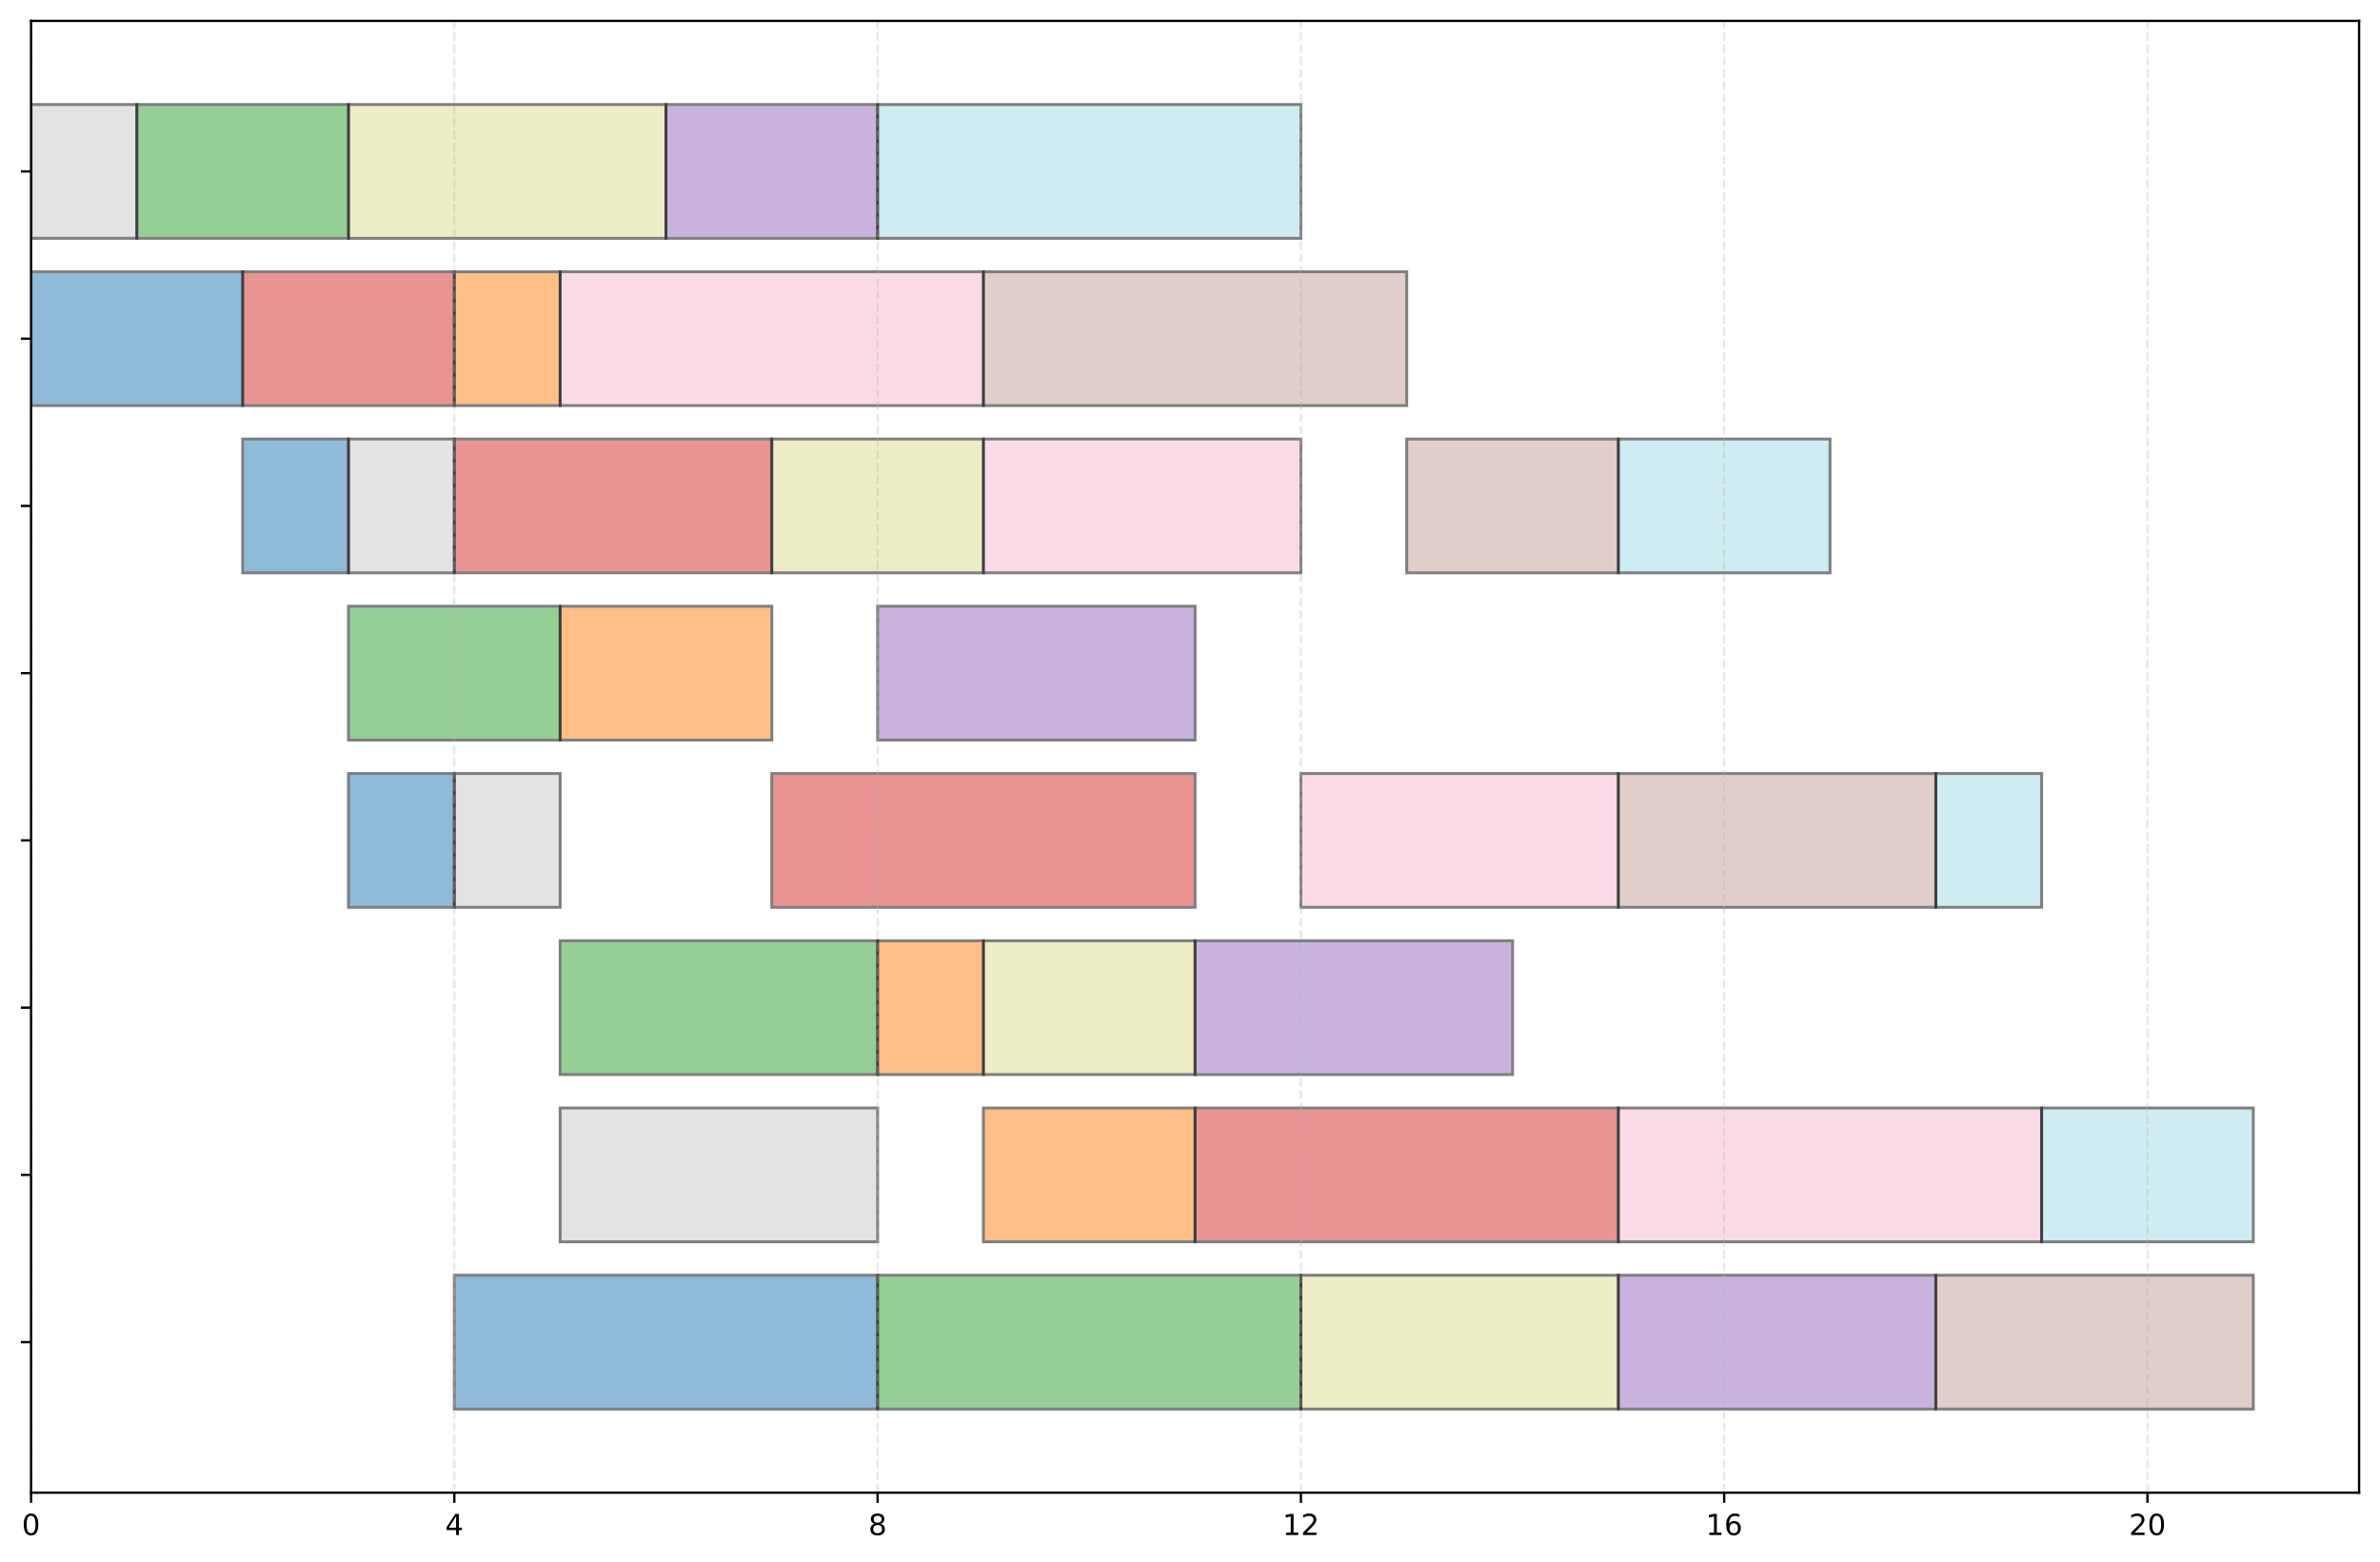
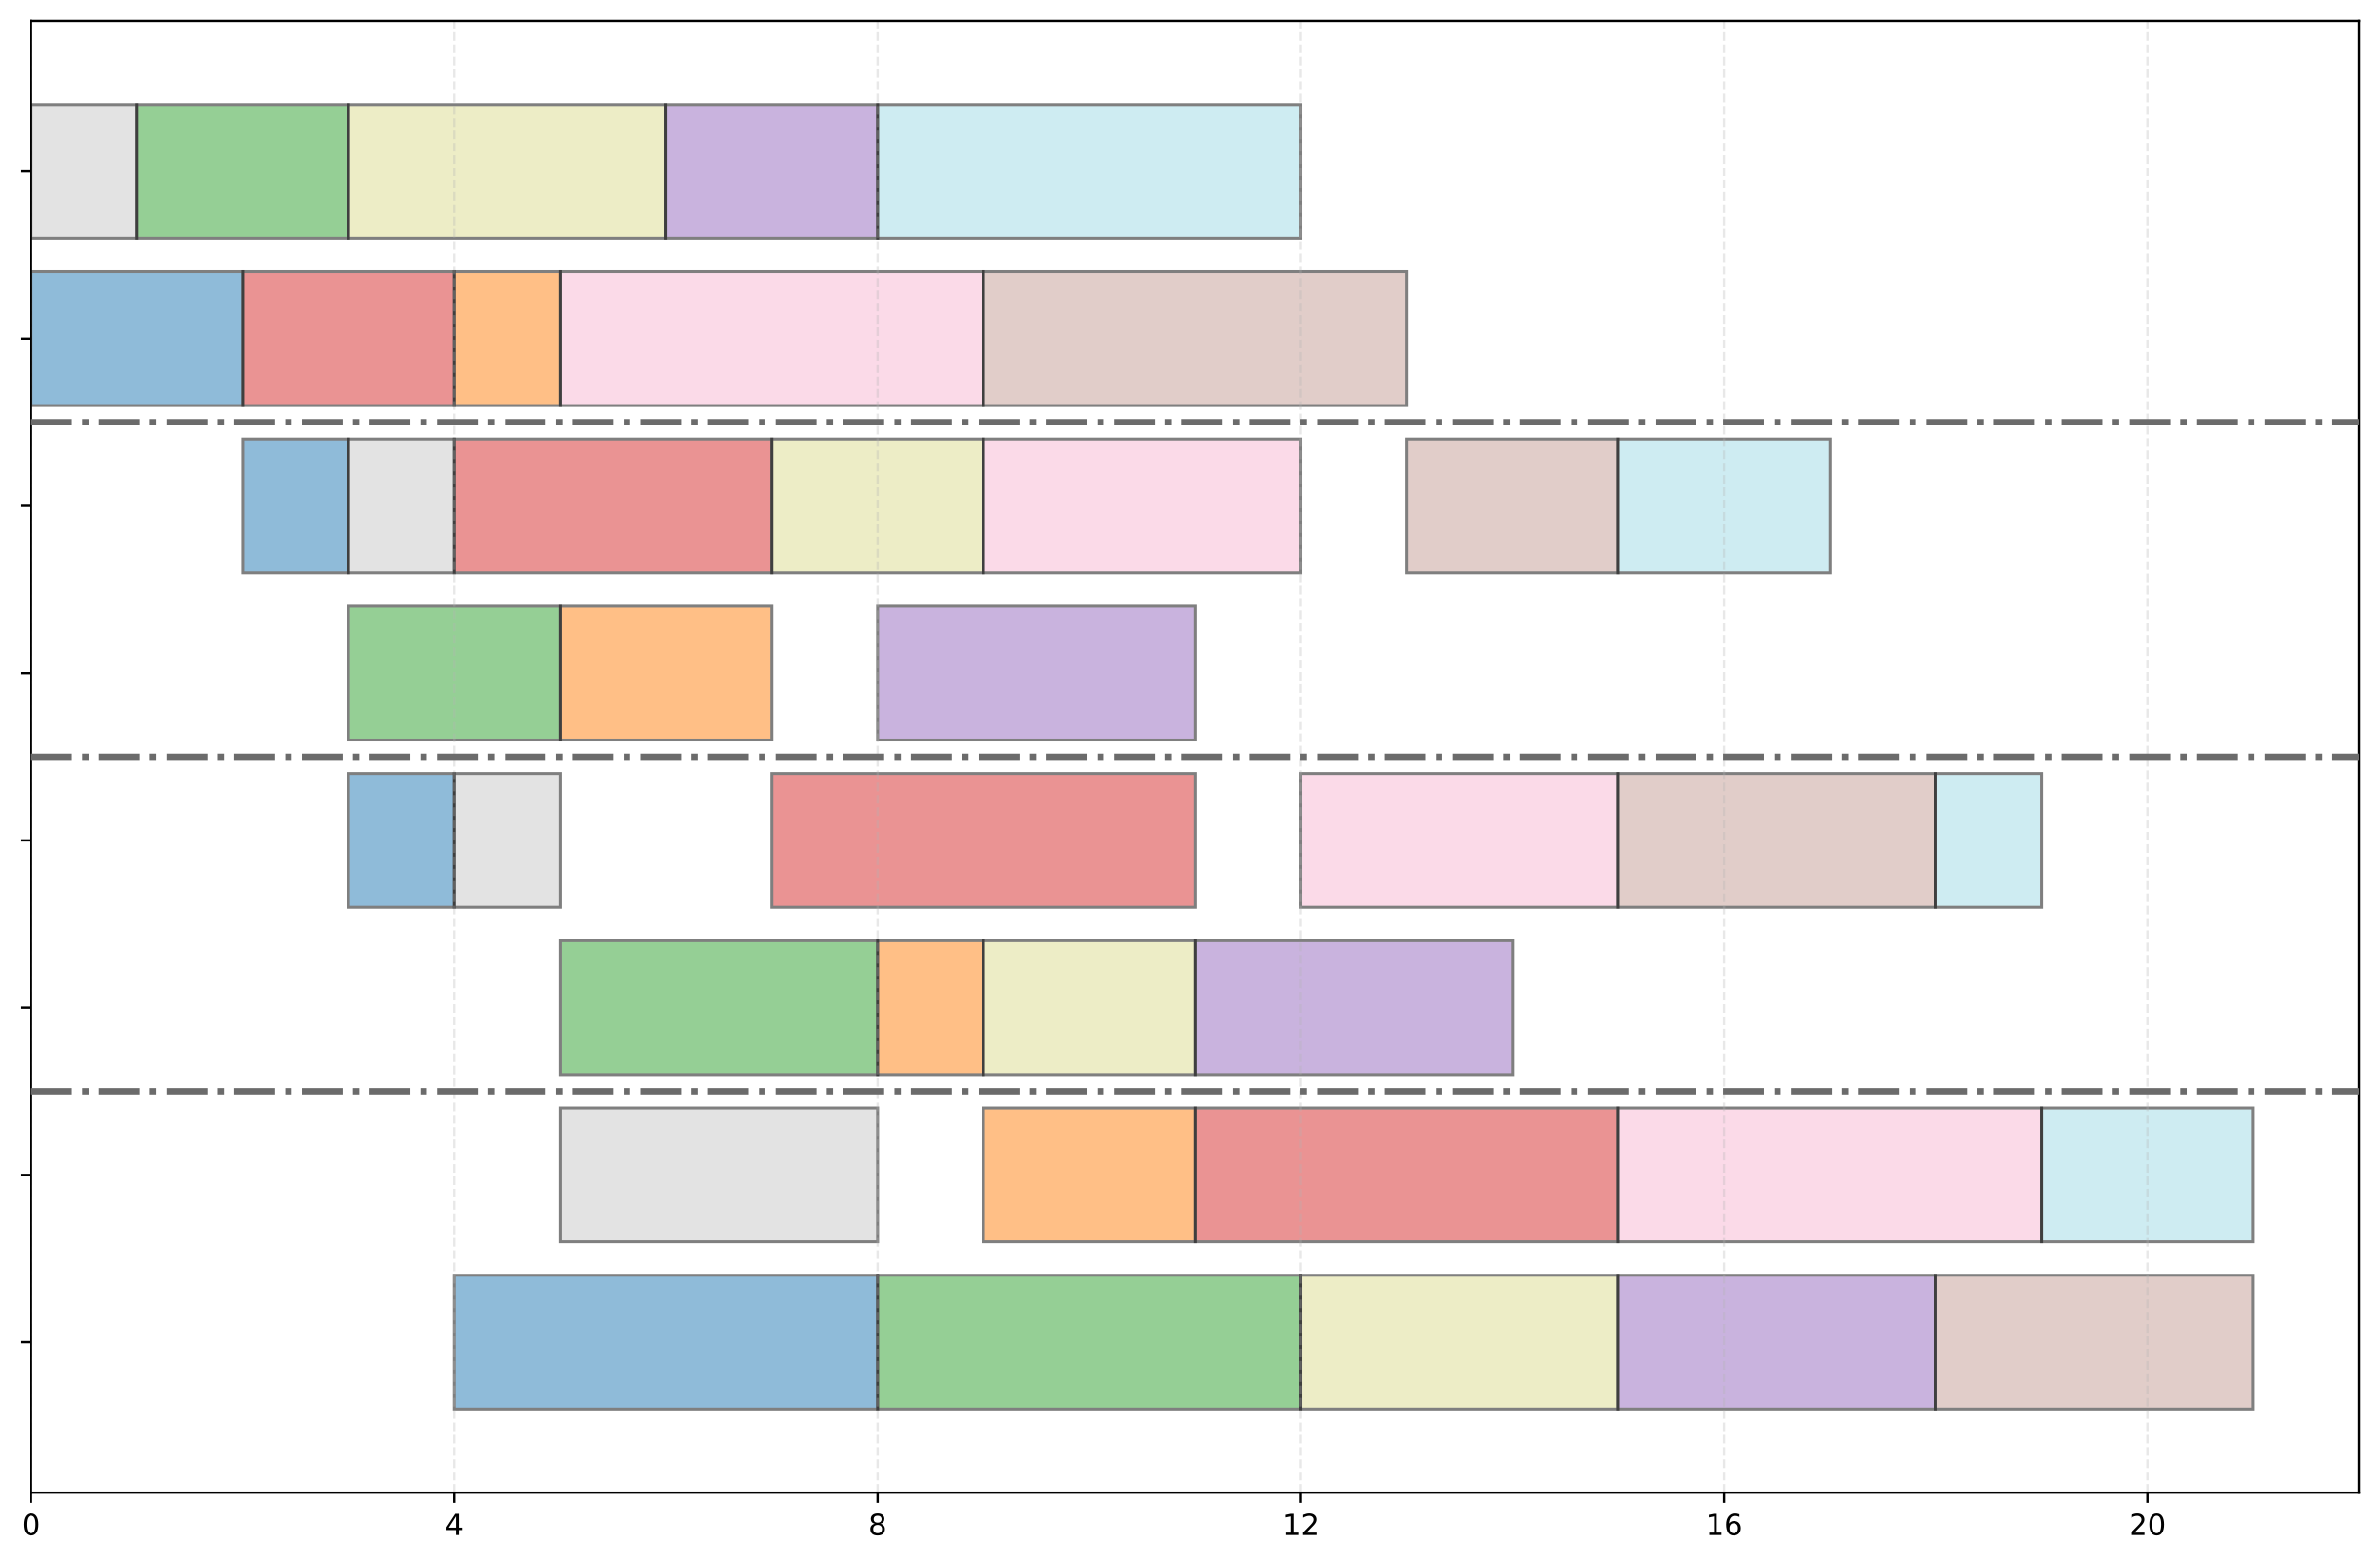
<svg xmlns="http://www.w3.org/2000/svg" xmlns:xlink="http://www.w3.org/1999/xlink" width="820pt" height="538.238pt" viewBox="0 0 820 538.238" version="1.1">
  <defs>
    <style type="text/css">*{stroke-linejoin: round; stroke-linecap: butt}</style>
  </defs>
  <g id="figure_1">
    <g id="patch_1">
      <path d="M 0 538.238  L 820 538.238  L 820 0  L 0 0  z " style="fill: #ffffff" />
    </g>
    <g id="axes_1">
      <g id="patch_2">
        <path d="M 10.7 514.36  L 812.8 514.36  L 812.8 7.2  L 10.7 7.2  z " style="fill: #ffffff" />
      </g>
      <g id="patch_3">
-         <path d="M 10.7 36.016  L 47.159 36.016  L 47.159 82.121  L 10.7 82.121  z " clip-path="url(#pc16a731e0f)" style="fill: #c7c7c7; opacity: 0.5; stroke: #000000; stroke-linejoin: miter" />
+         <path d="M 10.7 36.016  L 47.159 36.016  L 47.159 82.121  L 10.7 82.121  z " clip-path="url(#p39cfb88844)" style="fill: #c7c7c7; opacity: 0.5; stroke: #000000; stroke-linejoin: miter" />
      </g>
      <g id="patch_4">
-         <path d="M 47.159 36.016  L 120.077 36.016  L 120.077 82.121  L 47.159 82.121  z " clip-path="url(#pc16a731e0f)" style="fill: #2ca02c; opacity: 0.5; stroke: #000000; stroke-linejoin: miter" />
+         <path d="M 47.159 36.016  L 120.077 36.016  L 120.077 82.121  L 47.159 82.121  z " clip-path="url(#p39cfb88844)" style="fill: #2ca02c; opacity: 0.5; stroke: #000000; stroke-linejoin: miter" />
      </g>
      <g id="patch_5">
-         <path d="M 120.077 36.016  L 229.455 36.016  L 229.455 82.121  L 120.077 82.121  z " clip-path="url(#pc16a731e0f)" style="fill: #dbdb8d; opacity: 0.5; stroke: #000000; stroke-linejoin: miter" />
+         <path d="M 120.077 36.016  L 229.455 36.016  L 229.455 82.121  L 120.077 82.121  z " clip-path="url(#p39cfb88844)" style="fill: #dbdb8d; opacity: 0.5; stroke: #000000; stroke-linejoin: miter" />
      </g>
      <g id="patch_6">
-         <path d="M 229.455 36.016  L 302.373 36.016  L 302.373 82.121  L 229.455 82.121  z " clip-path="url(#pc16a731e0f)" style="fill: #9467bd; opacity: 0.5; stroke: #000000; stroke-linejoin: miter" />
+         <path d="M 229.455 36.016  L 302.373 36.016  L 302.373 82.121  L 229.455 82.121  z " clip-path="url(#p39cfb88844)" style="fill: #9467bd; opacity: 0.5; stroke: #000000; stroke-linejoin: miter" />
      </g>
      <g id="patch_7">
-         <path d="M 302.373 36.016  L 448.209 36.016  L 448.209 82.121  L 302.373 82.121  z " clip-path="url(#pc16a731e0f)" style="fill: #9edae5; opacity: 0.5; stroke: #000000; stroke-linejoin: miter" />
+         <path d="M 302.373 36.016  L 448.209 36.016  L 448.209 82.121  L 302.373 82.121  z " clip-path="url(#p39cfb88844)" style="fill: #9edae5; opacity: 0.5; stroke: #000000; stroke-linejoin: miter" />
      </g>
      <g id="patch_8">
-         <path d="M 10.7 93.648  L 83.618 93.648  L 83.618 139.753  L 10.7 139.753  z " clip-path="url(#pc16a731e0f)" style="fill: #1f77b4; opacity: 0.5; stroke: #000000; stroke-linejoin: miter" />
+         <path d="M 10.7 93.648  L 83.618 93.648  L 83.618 139.753  L 10.7 139.753  z " clip-path="url(#p39cfb88844)" style="fill: #1f77b4; opacity: 0.5; stroke: #000000; stroke-linejoin: miter" />
      </g>
      <g id="patch_9">
-         <path d="M 83.618 93.648  L 156.536 93.648  L 156.536 139.753  L 83.618 139.753  z " clip-path="url(#pc16a731e0f)" style="fill: #d62728; opacity: 0.5; stroke: #000000; stroke-linejoin: miter" />
+         <path d="M 83.618 93.648  L 156.536 93.648  L 156.536 139.753  L 83.618 139.753  z " clip-path="url(#p39cfb88844)" style="fill: #d62728; opacity: 0.5; stroke: #000000; stroke-linejoin: miter" />
      </g>
      <g id="patch_10">
-         <path d="M 156.536 93.648  L 192.995 93.648  L 192.995 139.753  L 156.536 139.753  z " clip-path="url(#pc16a731e0f)" style="fill: #ff7f0e; opacity: 0.5; stroke: #000000; stroke-linejoin: miter" />
+         <path d="M 156.536 93.648  L 192.995 93.648  L 192.995 139.753  L 156.536 139.753  z " clip-path="url(#p39cfb88844)" style="fill: #ff7f0e; opacity: 0.5; stroke: #000000; stroke-linejoin: miter" />
      </g>
      <g id="patch_11">
-         <path d="M 192.995 93.648  L 338.832 93.648  L 338.832 139.753  L 192.995 139.753  z " clip-path="url(#pc16a731e0f)" style="fill: #f7b6d2; opacity: 0.5; stroke: #000000; stroke-linejoin: miter" />
+         <path d="M 192.995 93.648  L 338.832 93.648  L 338.832 139.753  L 192.995 139.753  z " clip-path="url(#p39cfb88844)" style="fill: #f7b6d2; opacity: 0.5; stroke: #000000; stroke-linejoin: miter" />
      </g>
      <g id="patch_12">
-         <path d="M 338.832 93.648  L 484.668 93.648  L 484.668 139.753  L 338.832 139.753  z " clip-path="url(#pc16a731e0f)" style="fill: #c49c94; opacity: 0.5; stroke: #000000; stroke-linejoin: miter" />
+         <path d="M 338.832 93.648  L 484.668 93.648  L 484.668 139.753  L 338.832 139.753  z " clip-path="url(#p39cfb88844)" style="fill: #c49c94; opacity: 0.5; stroke: #000000; stroke-linejoin: miter" />
      </g>
      <g id="patch_13">
-         <path d="M 83.618 151.28  L 120.077 151.28  L 120.077 197.385  L 83.618 197.385  z " clip-path="url(#pc16a731e0f)" style="fill: #1f77b4; opacity: 0.5; stroke: #000000; stroke-linejoin: miter" />
+         <path d="M 83.618 151.28  L 120.077 151.28  L 120.077 197.385  L 83.618 197.385  z " clip-path="url(#p39cfb88844)" style="fill: #1f77b4; opacity: 0.5; stroke: #000000; stroke-linejoin: miter" />
      </g>
      <g id="patch_14">
-         <path d="M 120.077 151.28  L 156.536 151.28  L 156.536 197.385  L 120.077 197.385  z " clip-path="url(#pc16a731e0f)" style="fill: #c7c7c7; opacity: 0.5; stroke: #000000; stroke-linejoin: miter" />
+         <path d="M 120.077 151.28  L 156.536 151.28  L 156.536 197.385  L 120.077 197.385  z " clip-path="url(#p39cfb88844)" style="fill: #c7c7c7; opacity: 0.5; stroke: #000000; stroke-linejoin: miter" />
      </g>
      <g id="patch_15">
-         <path d="M 156.536 151.28  L 265.914 151.28  L 265.914 197.385  L 156.536 197.385  z " clip-path="url(#pc16a731e0f)" style="fill: #d62728; opacity: 0.5; stroke: #000000; stroke-linejoin: miter" />
+         <path d="M 156.536 151.28  L 265.914 151.28  L 265.914 197.385  L 156.536 197.385  z " clip-path="url(#p39cfb88844)" style="fill: #d62728; opacity: 0.5; stroke: #000000; stroke-linejoin: miter" />
      </g>
      <g id="patch_16">
-         <path d="M 265.914 151.28  L 338.832 151.28  L 338.832 197.385  L 265.914 197.385  z " clip-path="url(#pc16a731e0f)" style="fill: #dbdb8d; opacity: 0.5; stroke: #000000; stroke-linejoin: miter" />
+         <path d="M 265.914 151.28  L 338.832 151.28  L 338.832 197.385  L 265.914 197.385  z " clip-path="url(#p39cfb88844)" style="fill: #dbdb8d; opacity: 0.5; stroke: #000000; stroke-linejoin: miter" />
      </g>
      <g id="patch_17">
-         <path d="M 338.832 151.28  L 448.209 151.28  L 448.209 197.385  L 338.832 197.385  z " clip-path="url(#pc16a731e0f)" style="fill: #f7b6d2; opacity: 0.5; stroke: #000000; stroke-linejoin: miter" />
+         <path d="M 338.832 151.28  L 448.209 151.28  L 448.209 197.385  L 338.832 197.385  z " clip-path="url(#p39cfb88844)" style="fill: #f7b6d2; opacity: 0.5; stroke: #000000; stroke-linejoin: miter" />
      </g>
      <g id="patch_18">
-         <path d="M 484.668 151.28  L 557.586 151.28  L 557.586 197.385  L 484.668 197.385  z " clip-path="url(#pc16a731e0f)" style="fill: #c49c94; opacity: 0.5; stroke: #000000; stroke-linejoin: miter" />
+         <path d="M 484.668 151.28  L 557.586 151.28  L 557.586 197.385  L 484.668 197.385  z " clip-path="url(#p39cfb88844)" style="fill: #c49c94; opacity: 0.5; stroke: #000000; stroke-linejoin: miter" />
      </g>
      <g id="patch_19">
-         <path d="M 557.586 151.28  L 630.505 151.28  L 630.505 197.385  L 557.586 197.385  z " clip-path="url(#pc16a731e0f)" style="fill: #9edae5; opacity: 0.5; stroke: #000000; stroke-linejoin: miter" />
+         <path d="M 557.586 151.28  L 630.505 151.28  L 630.505 197.385  L 557.586 197.385  z " clip-path="url(#p39cfb88844)" style="fill: #9edae5; opacity: 0.5; stroke: #000000; stroke-linejoin: miter" />
      </g>
      <g id="patch_20">
-         <path d="M 120.077 208.911  L 192.995 208.911  L 192.995 255.017  L 120.077 255.017  z " clip-path="url(#pc16a731e0f)" style="fill: #2ca02c; opacity: 0.5; stroke: #000000; stroke-linejoin: miter" />
+         <path d="M 120.077 208.911  L 192.995 208.911  L 192.995 255.017  L 120.077 255.017  z " clip-path="url(#p39cfb88844)" style="fill: #2ca02c; opacity: 0.5; stroke: #000000; stroke-linejoin: miter" />
      </g>
      <g id="patch_21">
-         <path d="M 192.995 208.911  L 265.914 208.911  L 265.914 255.017  L 192.995 255.017  z " clip-path="url(#pc16a731e0f)" style="fill: #ff7f0e; opacity: 0.5; stroke: #000000; stroke-linejoin: miter" />
+         <path d="M 192.995 208.911  L 265.914 208.911  L 265.914 255.017  L 192.995 255.017  z " clip-path="url(#p39cfb88844)" style="fill: #ff7f0e; opacity: 0.5; stroke: #000000; stroke-linejoin: miter" />
      </g>
      <g id="patch_22">
-         <path d="M 302.373 208.911  L 411.75 208.911  L 411.75 255.017  L 302.373 255.017  z " clip-path="url(#pc16a731e0f)" style="fill: #9467bd; opacity: 0.5; stroke: #000000; stroke-linejoin: miter" />
+         <path d="M 302.373 208.911  L 411.75 208.911  L 411.75 255.017  L 302.373 255.017  z " clip-path="url(#p39cfb88844)" style="fill: #9467bd; opacity: 0.5; stroke: #000000; stroke-linejoin: miter" />
      </g>
      <g id="patch_23">
-         <path d="M 120.077 266.543  L 156.536 266.543  L 156.536 312.649  L 120.077 312.649  z " clip-path="url(#pc16a731e0f)" style="fill: #1f77b4; opacity: 0.5; stroke: #000000; stroke-linejoin: miter" />
+         <path d="M 120.077 266.543  L 156.536 266.543  L 156.536 312.649  L 120.077 312.649  z " clip-path="url(#p39cfb88844)" style="fill: #1f77b4; opacity: 0.5; stroke: #000000; stroke-linejoin: miter" />
      </g>
      <g id="patch_24">
-         <path d="M 156.536 266.543  L 192.995 266.543  L 192.995 312.649  L 156.536 312.649  z " clip-path="url(#pc16a731e0f)" style="fill: #c7c7c7; opacity: 0.5; stroke: #000000; stroke-linejoin: miter" />
+         <path d="M 156.536 266.543  L 192.995 266.543  L 192.995 312.649  L 156.536 312.649  z " clip-path="url(#p39cfb88844)" style="fill: #c7c7c7; opacity: 0.5; stroke: #000000; stroke-linejoin: miter" />
      </g>
      <g id="patch_25">
-         <path d="M 265.914 266.543  L 411.75 266.543  L 411.75 312.649  L 265.914 312.649  z " clip-path="url(#pc16a731e0f)" style="fill: #d62728; opacity: 0.5; stroke: #000000; stroke-linejoin: miter" />
+         <path d="M 265.914 266.543  L 411.75 266.543  L 411.75 312.649  L 265.914 312.649  z " clip-path="url(#p39cfb88844)" style="fill: #d62728; opacity: 0.5; stroke: #000000; stroke-linejoin: miter" />
      </g>
      <g id="patch_26">
-         <path d="M 448.209 266.543  L 557.586 266.543  L 557.586 312.649  L 448.209 312.649  z " clip-path="url(#pc16a731e0f)" style="fill: #f7b6d2; opacity: 0.5; stroke: #000000; stroke-linejoin: miter" />
+         <path d="M 448.209 266.543  L 557.586 266.543  L 557.586 312.649  L 448.209 312.649  z " clip-path="url(#p39cfb88844)" style="fill: #f7b6d2; opacity: 0.5; stroke: #000000; stroke-linejoin: miter" />
      </g>
      <g id="patch_27">
-         <path d="M 557.586 266.543  L 666.964 266.543  L 666.964 312.649  L 557.586 312.649  z " clip-path="url(#pc16a731e0f)" style="fill: #c49c94; opacity: 0.5; stroke: #000000; stroke-linejoin: miter" />
+         <path d="M 557.586 266.543  L 666.964 266.543  L 666.964 312.649  L 557.586 312.649  z " clip-path="url(#p39cfb88844)" style="fill: #c49c94; opacity: 0.5; stroke: #000000; stroke-linejoin: miter" />
      </g>
      <g id="patch_28">
-         <path d="M 666.964 266.543  L 703.423 266.543  L 703.423 312.649  L 666.964 312.649  z " clip-path="url(#pc16a731e0f)" style="fill: #9edae5; opacity: 0.5; stroke: #000000; stroke-linejoin: miter" />
+         <path d="M 666.964 266.543  L 703.423 266.543  L 703.423 312.649  L 666.964 312.649  z " clip-path="url(#p39cfb88844)" style="fill: #9edae5; opacity: 0.5; stroke: #000000; stroke-linejoin: miter" />
      </g>
      <g id="patch_29">
-         <path d="M 192.995 324.175  L 302.373 324.175  L 302.373 370.28  L 192.995 370.28  z " clip-path="url(#pc16a731e0f)" style="fill: #2ca02c; opacity: 0.5; stroke: #000000; stroke-linejoin: miter" />
+         <path d="M 192.995 324.175  L 302.373 324.175  L 302.373 370.28  L 192.995 370.28  z " clip-path="url(#p39cfb88844)" style="fill: #2ca02c; opacity: 0.5; stroke: #000000; stroke-linejoin: miter" />
      </g>
      <g id="patch_30">
-         <path d="M 302.373 324.175  L 338.832 324.175  L 338.832 370.28  L 302.373 370.28  z " clip-path="url(#pc16a731e0f)" style="fill: #ff7f0e; opacity: 0.5; stroke: #000000; stroke-linejoin: miter" />
+         <path d="M 302.373 324.175  L 338.832 324.175  L 338.832 370.28  L 302.373 370.28  z " clip-path="url(#p39cfb88844)" style="fill: #ff7f0e; opacity: 0.5; stroke: #000000; stroke-linejoin: miter" />
      </g>
      <g id="patch_31">
-         <path d="M 338.832 324.175  L 411.75 324.175  L 411.75 370.28  L 338.832 370.28  z " clip-path="url(#pc16a731e0f)" style="fill: #dbdb8d; opacity: 0.5; stroke: #000000; stroke-linejoin: miter" />
+         <path d="M 338.832 324.175  L 411.75 324.175  L 411.75 370.28  L 338.832 370.28  z " clip-path="url(#p39cfb88844)" style="fill: #dbdb8d; opacity: 0.5; stroke: #000000; stroke-linejoin: miter" />
      </g>
      <g id="patch_32">
-         <path d="M 411.75 324.175  L 521.127 324.175  L 521.127 370.28  L 411.75 370.28  z " clip-path="url(#pc16a731e0f)" style="fill: #9467bd; opacity: 0.5; stroke: #000000; stroke-linejoin: miter" />
+         <path d="M 411.75 324.175  L 521.127 324.175  L 521.127 370.28  L 411.75 370.28  z " clip-path="url(#p39cfb88844)" style="fill: #9467bd; opacity: 0.5; stroke: #000000; stroke-linejoin: miter" />
      </g>
      <g id="patch_33">
-         <path d="M 192.995 381.807  L 302.373 381.807  L 302.373 427.912  L 192.995 427.912  z " clip-path="url(#pc16a731e0f)" style="fill: #c7c7c7; opacity: 0.5; stroke: #000000; stroke-linejoin: miter" />
+         <path d="M 192.995 381.807  L 302.373 381.807  L 302.373 427.912  L 192.995 427.912  z " clip-path="url(#p39cfb88844)" style="fill: #c7c7c7; opacity: 0.5; stroke: #000000; stroke-linejoin: miter" />
      </g>
      <g id="patch_34">
-         <path d="M 338.832 381.807  L 411.75 381.807  L 411.75 427.912  L 338.832 427.912  z " clip-path="url(#pc16a731e0f)" style="fill: #ff7f0e; opacity: 0.5; stroke: #000000; stroke-linejoin: miter" />
+         <path d="M 338.832 381.807  L 411.75 381.807  L 411.75 427.912  L 338.832 427.912  z " clip-path="url(#p39cfb88844)" style="fill: #ff7f0e; opacity: 0.5; stroke: #000000; stroke-linejoin: miter" />
      </g>
      <g id="patch_35">
-         <path d="M 411.75 381.807  L 557.586 381.807  L 557.586 427.912  L 411.75 427.912  z " clip-path="url(#pc16a731e0f)" style="fill: #d62728; opacity: 0.5; stroke: #000000; stroke-linejoin: miter" />
+         <path d="M 411.75 381.807  L 557.586 381.807  L 557.586 427.912  L 411.75 427.912  z " clip-path="url(#p39cfb88844)" style="fill: #d62728; opacity: 0.5; stroke: #000000; stroke-linejoin: miter" />
      </g>
      <g id="patch_36">
-         <path d="M 557.586 381.807  L 703.423 381.807  L 703.423 427.912  L 557.586 427.912  z " clip-path="url(#pc16a731e0f)" style="fill: #f7b6d2; opacity: 0.5; stroke: #000000; stroke-linejoin: miter" />
+         <path d="M 557.586 381.807  L 703.423 381.807  L 703.423 427.912  L 557.586 427.912  z " clip-path="url(#p39cfb88844)" style="fill: #f7b6d2; opacity: 0.5; stroke: #000000; stroke-linejoin: miter" />
      </g>
      <g id="patch_37">
-         <path d="M 703.423 381.807  L 776.341 381.807  L 776.341 427.912  L 703.423 427.912  z " clip-path="url(#pc16a731e0f)" style="fill: #9edae5; opacity: 0.5; stroke: #000000; stroke-linejoin: miter" />
+         <path d="M 703.423 381.807  L 776.341 381.807  L 776.341 427.912  L 703.423 427.912  z " clip-path="url(#p39cfb88844)" style="fill: #9edae5; opacity: 0.5; stroke: #000000; stroke-linejoin: miter" />
      </g>
      <g id="patch_38">
-         <path d="M 156.536 439.439  L 302.373 439.439  L 302.373 485.544  L 156.536 485.544  z " clip-path="url(#pc16a731e0f)" style="fill: #1f77b4; opacity: 0.5; stroke: #000000; stroke-linejoin: miter" />
+         <path d="M 156.536 439.439  L 302.373 439.439  L 302.373 485.544  L 156.536 485.544  z " clip-path="url(#p39cfb88844)" style="fill: #1f77b4; opacity: 0.5; stroke: #000000; stroke-linejoin: miter" />
      </g>
      <g id="patch_39">
-         <path d="M 302.373 439.439  L 448.209 439.439  L 448.209 485.544  L 302.373 485.544  z " clip-path="url(#pc16a731e0f)" style="fill: #2ca02c; opacity: 0.5; stroke: #000000; stroke-linejoin: miter" />
+         <path d="M 302.373 439.439  L 448.209 439.439  L 448.209 485.544  L 302.373 485.544  z " clip-path="url(#p39cfb88844)" style="fill: #2ca02c; opacity: 0.5; stroke: #000000; stroke-linejoin: miter" />
      </g>
      <g id="patch_40">
-         <path d="M 448.209 439.439  L 557.586 439.439  L 557.586 485.544  L 448.209 485.544  z " clip-path="url(#pc16a731e0f)" style="fill: #dbdb8d; opacity: 0.5; stroke: #000000; stroke-linejoin: miter" />
+         <path d="M 448.209 439.439  L 557.586 439.439  L 557.586 485.544  L 448.209 485.544  z " clip-path="url(#p39cfb88844)" style="fill: #dbdb8d; opacity: 0.5; stroke: #000000; stroke-linejoin: miter" />
      </g>
      <g id="patch_41">
-         <path d="M 557.586 439.439  L 666.964 439.439  L 666.964 485.544  L 557.586 485.544  z " clip-path="url(#pc16a731e0f)" style="fill: #9467bd; opacity: 0.5; stroke: #000000; stroke-linejoin: miter" />
+         <path d="M 557.586 439.439  L 666.964 439.439  L 666.964 485.544  L 557.586 485.544  z " clip-path="url(#p39cfb88844)" style="fill: #9467bd; opacity: 0.5; stroke: #000000; stroke-linejoin: miter" />
      </g>
      <g id="patch_42">
-         <path d="M 666.964 439.439  L 776.341 439.439  L 776.341 485.544  L 666.964 485.544  z " clip-path="url(#pc16a731e0f)" style="fill: #c49c94; opacity: 0.5; stroke: #000000; stroke-linejoin: miter" />
+         <path d="M 666.964 439.439  L 776.341 439.439  L 776.341 485.544  L 666.964 485.544  z " clip-path="url(#p39cfb88844)" style="fill: #c49c94; opacity: 0.5; stroke: #000000; stroke-linejoin: miter" />
      </g>
      <g id="matplotlib.axis_1">
        <g id="xtick_1">
          <g id="line2d_1">
-             <path d="M 10.7 514.36  L 10.7 7.2  " clip-path="url(#pc16a731e0f)" style="fill: none; stroke-dasharray: 2.96,1.28; stroke-dashoffset: 0; stroke: #b0b0b0; stroke-opacity: 0.3; stroke-width: 0.8" />
+             <path d="M 10.7 514.36  L 10.7 7.2  " clip-path="url(#p39cfb88844)" style="fill: none; stroke-dasharray: 2.96,1.28; stroke-dashoffset: 0; stroke: #b0b0b0; stroke-opacity: 0.3; stroke-width: 0.8" />
          </g>
          <g id="line2d_2">
            <defs>
-               <path id="md6cf536be1" d="M 0 0  L 0 3.5  " style="stroke: #000000; stroke-width: 0.8" />
+               <path id="md2c885ee98" d="M 0 0  L 0 3.5  " style="stroke: #000000; stroke-width: 0.8" />
            </defs>
            <g>
-               <use xlink:href="#md6cf536be1" x="10.7" y="514.36" style="stroke: #000000; stroke-width: 0.8" />
+               <use xlink:href="#md2c885ee98" x="10.7" y="514.36" style="stroke: #000000; stroke-width: 0.8" />
            </g>
          </g>
          <g id="text_1">
            <g transform="translate(7.51875 528.9584) scale(0.1 -0.1)">
              <defs>
                <path id="DejaVuSans-30" d="M 2034 4250  Q 1547 4250 1301 3770  Q 1056 3291 1056 2328  Q 1056 1369 1301 889  Q 1547 409 2034 409  Q 2525 409 2770 889  Q 3016 1369 3016 2328  Q 3016 3291 2770 3770  Q 2525 4250 2034 4250  z M 2034 4750  Q 2819 4750 3233 4129  Q 3647 3509 3647 2328  Q 3647 1150 3233 529  Q 2819 -91 2034 -91  Q 1250 -91 836 529  Q 422 1150 422 2328  Q 422 3509 836 4129  Q 1250 4750 2034 4750  z " transform="scale(0.015625)" />
              </defs>
              <use xlink:href="#DejaVuSans-30" />
            </g>
          </g>
        </g>
        <g id="xtick_2">
          <g id="line2d_3">
-             <path d="M 156.536 514.36  L 156.536 7.2  " clip-path="url(#pc16a731e0f)" style="fill: none; stroke-dasharray: 2.96,1.28; stroke-dashoffset: 0; stroke: #b0b0b0; stroke-opacity: 0.3; stroke-width: 0.8" />
+             <path d="M 156.536 514.36  L 156.536 7.2  " clip-path="url(#p39cfb88844)" style="fill: none; stroke-dasharray: 2.96,1.28; stroke-dashoffset: 0; stroke: #b0b0b0; stroke-opacity: 0.3; stroke-width: 0.8" />
          </g>
          <g id="line2d_4">
            <g>
-               <use xlink:href="#md6cf536be1" x="156.536" y="514.36" style="stroke: #000000; stroke-width: 0.8" />
+               <use xlink:href="#md2c885ee98" x="156.536" y="514.36" style="stroke: #000000; stroke-width: 0.8" />
            </g>
          </g>
          <g id="text_2">
            <g transform="translate(153.3551 528.9584) scale(0.1 -0.1)">
              <defs>
                <path id="DejaVuSans-34" d="M 2419 4116  L 825 1625  L 2419 1625  L 2419 4116  z M 2253 4666  L 3047 4666  L 3047 1625  L 3713 1625  L 3713 1100  L 3047 1100  L 3047 0  L 2419 0  L 2419 1100  L 313 1100  L 313 1709  L 2253 4666  z " transform="scale(0.015625)" />
              </defs>
              <use xlink:href="#DejaVuSans-34" />
            </g>
          </g>
        </g>
        <g id="xtick_3">
          <g id="line2d_5">
-             <path d="M 302.373 514.36  L 302.373 7.2  " clip-path="url(#pc16a731e0f)" style="fill: none; stroke-dasharray: 2.96,1.28; stroke-dashoffset: 0; stroke: #b0b0b0; stroke-opacity: 0.3; stroke-width: 0.8" />
+             <path d="M 302.373 514.36  L 302.373 7.2  " clip-path="url(#p39cfb88844)" style="fill: none; stroke-dasharray: 2.96,1.28; stroke-dashoffset: 0; stroke: #b0b0b0; stroke-opacity: 0.3; stroke-width: 0.8" />
          </g>
          <g id="line2d_6">
            <g>
-               <use xlink:href="#md6cf536be1" x="302.373" y="514.36" style="stroke: #000000; stroke-width: 0.8" />
+               <use xlink:href="#md2c885ee98" x="302.373" y="514.36" style="stroke: #000000; stroke-width: 0.8" />
            </g>
          </g>
          <g id="text_3">
            <g transform="translate(299.1915 528.9584) scale(0.1 -0.1)">
              <defs>
                <path id="DejaVuSans-38" d="M 2034 2216  Q 1584 2216 1326 1975  Q 1069 1734 1069 1313  Q 1069 891 1326 650  Q 1584 409 2034 409  Q 2484 409 2743 651  Q 3003 894 3003 1313  Q 3003 1734 2745 1975  Q 2488 2216 2034 2216  z M 1403 2484  Q 997 2584 770 2862  Q 544 3141 544 3541  Q 544 4100 942 4425  Q 1341 4750 2034 4750  Q 2731 4750 3128 4425  Q 3525 4100 3525 3541  Q 3525 3141 3298 2862  Q 3072 2584 2669 2484  Q 3125 2378 3379 2068  Q 3634 1759 3634 1313  Q 3634 634 3220 271  Q 2806 -91 2034 -91  Q 1263 -91 848 271  Q 434 634 434 1313  Q 434 1759 690 2068  Q 947 2378 1403 2484  z M 1172 3481  Q 1172 3119 1398 2916  Q 1625 2713 2034 2713  Q 2441 2713 2670 2916  Q 2900 3119 2900 3481  Q 2900 3844 2670 4047  Q 2441 4250 2034 4250  Q 1625 4250 1398 4047  Q 1172 3844 1172 3481  z " transform="scale(0.015625)" />
              </defs>
              <use xlink:href="#DejaVuSans-38" />
            </g>
          </g>
        </g>
        <g id="xtick_4">
          <g id="line2d_7">
-             <path d="M 448.209 514.36  L 448.209 7.2  " clip-path="url(#pc16a731e0f)" style="fill: none; stroke-dasharray: 2.96,1.28; stroke-dashoffset: 0; stroke: #b0b0b0; stroke-opacity: 0.3; stroke-width: 0.8" />
+             <path d="M 448.209 514.36  L 448.209 7.2  " clip-path="url(#p39cfb88844)" style="fill: none; stroke-dasharray: 2.96,1.28; stroke-dashoffset: 0; stroke: #b0b0b0; stroke-opacity: 0.3; stroke-width: 0.8" />
          </g>
          <g id="line2d_8">
            <g>
-               <use xlink:href="#md6cf536be1" x="448.209" y="514.36" style="stroke: #000000; stroke-width: 0.8" />
+               <use xlink:href="#md2c885ee98" x="448.209" y="514.36" style="stroke: #000000; stroke-width: 0.8" />
            </g>
          </g>
          <g id="text_4">
            <g transform="translate(441.8466 528.9584) scale(0.1 -0.1)">
              <defs>
                <path id="DejaVuSans-31" d="M 794 531  L 1825 531  L 1825 4091  L 703 3866  L 703 4441  L 1819 4666  L 2450 4666  L 2450 531  L 3481 531  L 3481 0  L 794 0  L 794 531  z " transform="scale(0.015625)" />
                <path id="DejaVuSans-32" d="M 1228 531  L 3431 531  L 3431 0  L 469 0  L 469 531  Q 828 903 1448 1529  Q 2069 2156 2228 2338  Q 2531 2678 2651 2914  Q 2772 3150 2772 3378  Q 2772 3750 2511 3984  Q 2250 4219 1831 4219  Q 1534 4219 1204 4116  Q 875 4013 500 3803  L 500 4441  Q 881 4594 1212 4672  Q 1544 4750 1819 4750  Q 2544 4750 2975 4387  Q 3406 4025 3406 3419  Q 3406 3131 3298 2873  Q 3191 2616 2906 2266  Q 2828 2175 2409 1742  Q 1991 1309 1228 531  z " transform="scale(0.015625)" />
              </defs>
              <use xlink:href="#DejaVuSans-31" />
              <use xlink:href="#DejaVuSans-32" transform="translate(63.62305 0)" />
            </g>
          </g>
        </g>
        <g id="xtick_5">
          <g id="line2d_9">
-             <path d="M 594.045 514.36  L 594.045 7.2  " clip-path="url(#pc16a731e0f)" style="fill: none; stroke-dasharray: 2.96,1.28; stroke-dashoffset: 0; stroke: #b0b0b0; stroke-opacity: 0.3; stroke-width: 0.8" />
+             <path d="M 594.045 514.36  L 594.045 7.2  " clip-path="url(#p39cfb88844)" style="fill: none; stroke-dasharray: 2.96,1.28; stroke-dashoffset: 0; stroke: #b0b0b0; stroke-opacity: 0.3; stroke-width: 0.8" />
          </g>
          <g id="line2d_10">
            <g>
-               <use xlink:href="#md6cf536be1" x="594.045" y="514.36" style="stroke: #000000; stroke-width: 0.8" />
+               <use xlink:href="#md2c885ee98" x="594.045" y="514.36" style="stroke: #000000; stroke-width: 0.8" />
            </g>
          </g>
          <g id="text_5">
            <g transform="translate(587.683 528.9584) scale(0.1 -0.1)">
              <defs>
                <path id="DejaVuSans-36" d="M 2113 2584  Q 1688 2584 1439 2293  Q 1191 2003 1191 1497  Q 1191 994 1439 701  Q 1688 409 2113 409  Q 2538 409 2786 701  Q 3034 994 3034 1497  Q 3034 2003 2786 2293  Q 2538 2584 2113 2584  z M 3366 4563  L 3366 3988  Q 3128 4100 2886 4159  Q 2644 4219 2406 4219  Q 1781 4219 1451 3797  Q 1122 3375 1075 2522  Q 1259 2794 1537 2939  Q 1816 3084 2150 3084  Q 2853 3084 3261 2657  Q 3669 2231 3669 1497  Q 3669 778 3244 343  Q 2819 -91 2113 -91  Q 1303 -91 875 529  Q 447 1150 447 2328  Q 447 3434 972 4092  Q 1497 4750 2381 4750  Q 2619 4750 2861 4703  Q 3103 4656 3366 4563  z " transform="scale(0.015625)" />
              </defs>
              <use xlink:href="#DejaVuSans-31" />
              <use xlink:href="#DejaVuSans-36" transform="translate(63.62305 0)" />
            </g>
          </g>
        </g>
        <g id="xtick_6">
          <g id="line2d_11">
-             <path d="M 739.882 514.36  L 739.882 7.2  " clip-path="url(#pc16a731e0f)" style="fill: none; stroke-dasharray: 2.96,1.28; stroke-dashoffset: 0; stroke: #b0b0b0; stroke-opacity: 0.3; stroke-width: 0.8" />
+             <path d="M 739.882 514.36  L 739.882 7.2  " clip-path="url(#p39cfb88844)" style="fill: none; stroke-dasharray: 2.96,1.28; stroke-dashoffset: 0; stroke: #b0b0b0; stroke-opacity: 0.3; stroke-width: 0.8" />
          </g>
          <g id="line2d_12">
            <g>
-               <use xlink:href="#md6cf536be1" x="739.882" y="514.36" style="stroke: #000000; stroke-width: 0.8" />
+               <use xlink:href="#md2c885ee98" x="739.882" y="514.36" style="stroke: #000000; stroke-width: 0.8" />
            </g>
          </g>
          <g id="text_6">
            <g transform="translate(733.5193 528.9584) scale(0.1 -0.1)">
              <use xlink:href="#DejaVuSans-32" />
              <use xlink:href="#DejaVuSans-30" transform="translate(63.62305 0)" />
            </g>
          </g>
        </g>
      </g>
      <g id="matplotlib.axis_2">
        <g id="ytick_1">
          <g id="line2d_13">
            <defs>
-               <path id="mddba79131b" d="M 0 0  L -3.5 0  " style="stroke: #000000; stroke-width: 0.8" />
+               <path id="mada2e7b5d7" d="M 0 0  L -3.5 0  " style="stroke: #000000; stroke-width: 0.8" />
            </defs>
            <g>
-               <use xlink:href="#mddba79131b" x="10.7" y="59.069" style="stroke: #000000; stroke-width: 0.8" />
+               <use xlink:href="#mada2e7b5d7" x="10.7" y="59.069" style="stroke: #000000; stroke-width: 0.8" />
            </g>
          </g>
        </g>
        <g id="ytick_2">
          <g id="line2d_14">
            <g>
-               <use xlink:href="#mddba79131b" x="10.7" y="116.7" style="stroke: #000000; stroke-width: 0.8" />
+               <use xlink:href="#mada2e7b5d7" x="10.7" y="116.7" style="stroke: #000000; stroke-width: 0.8" />
            </g>
          </g>
        </g>
        <g id="ytick_3">
          <g id="line2d_15">
            <g>
-               <use xlink:href="#mddba79131b" x="10.7" y="174.332" style="stroke: #000000; stroke-width: 0.8" />
+               <use xlink:href="#mada2e7b5d7" x="10.7" y="174.332" style="stroke: #000000; stroke-width: 0.8" />
            </g>
          </g>
        </g>
        <g id="ytick_4">
          <g id="line2d_16">
            <g>
-               <use xlink:href="#mddba79131b" x="10.7" y="231.964" style="stroke: #000000; stroke-width: 0.8" />
+               <use xlink:href="#mada2e7b5d7" x="10.7" y="231.964" style="stroke: #000000; stroke-width: 0.8" />
            </g>
          </g>
        </g>
        <g id="ytick_5">
          <g id="line2d_17">
            <g>
-               <use xlink:href="#mddba79131b" x="10.7" y="289.596" style="stroke: #000000; stroke-width: 0.8" />
+               <use xlink:href="#mada2e7b5d7" x="10.7" y="289.596" style="stroke: #000000; stroke-width: 0.8" />
            </g>
          </g>
        </g>
        <g id="ytick_6">
          <g id="line2d_18">
            <g>
-               <use xlink:href="#mddba79131b" x="10.7" y="347.228" style="stroke: #000000; stroke-width: 0.8" />
+               <use xlink:href="#mada2e7b5d7" x="10.7" y="347.228" style="stroke: #000000; stroke-width: 0.8" />
            </g>
          </g>
        </g>
        <g id="ytick_7">
          <g id="line2d_19">
            <g>
-               <use xlink:href="#mddba79131b" x="10.7" y="404.86" style="stroke: #000000; stroke-width: 0.8" />
+               <use xlink:href="#mada2e7b5d7" x="10.7" y="404.86" style="stroke: #000000; stroke-width: 0.8" />
            </g>
          </g>
        </g>
        <g id="ytick_8">
          <g id="line2d_20">
            <g>
-               <use xlink:href="#mddba79131b" x="10.7" y="462.491" style="stroke: #000000; stroke-width: 0.8" />
+               <use xlink:href="#mada2e7b5d7" x="10.7" y="462.491" style="stroke: #000000; stroke-width: 0.8" />
            </g>
          </g>
        </g>
      </g>
      <g id="patch_43">
        <path d="M 10.7 514.36  L 10.7 7.2  " style="fill: none; stroke: #000000; stroke-width: 0.8; stroke-linejoin: miter; stroke-linecap: square" />
      </g>
      <g id="patch_44">
        <path d="M 812.8 514.36  L 812.8 7.2  " style="fill: none; stroke: #000000; stroke-width: 0.8; stroke-linejoin: miter; stroke-linecap: square" />
      </g>
      <g id="patch_45">
        <path d="M 10.7 514.36  L 812.8 514.36  " style="fill: none; stroke: #000000; stroke-width: 0.8; stroke-linejoin: miter; stroke-linecap: square" />
      </g>
      <g id="patch_46">
        <path d="M 10.7 7.2  L 812.8 7.2  " style="fill: none; stroke: #000000; stroke-width: 0.8; stroke-linejoin: miter; stroke-linecap: square" />
+       </g>
+       <g id="line2d_21">
+         <path d="M 10.7 145.516  L 812.8 145.516  " clip-path="url(#p39cfb88844)" style="fill: none; stroke-dasharray: 14.08,3.52,2.2,3.52; stroke-dashoffset: 0; stroke: #6b6b6b; stroke-width: 2.2" />
+       </g>
+       <g id="line2d_22">
+         <path d="M 10.7 260.78  L 812.8 260.78  " clip-path="url(#p39cfb88844)" style="fill: none; stroke-dasharray: 14.08,3.52,2.2,3.52; stroke-dashoffset: 0; stroke: #6b6b6b; stroke-width: 2.2" />
+       </g>
+       <g id="line2d_23">
+         <path d="M 10.7 376.044  L 812.8 376.044  " clip-path="url(#p39cfb88844)" style="fill: none; stroke-dasharray: 14.08,3.52,2.2,3.52; stroke-dashoffset: 0; stroke: #6b6b6b; stroke-width: 2.2" />
      </g>
    </g>
  </g>
  <defs>
-     <clipPath id="pc16a731e0f">
+     <clipPath id="p39cfb88844">
      <rect x="10.7" y="7.2" width="802.1" height="507.16" />
    </clipPath>
  </defs>
</svg>
